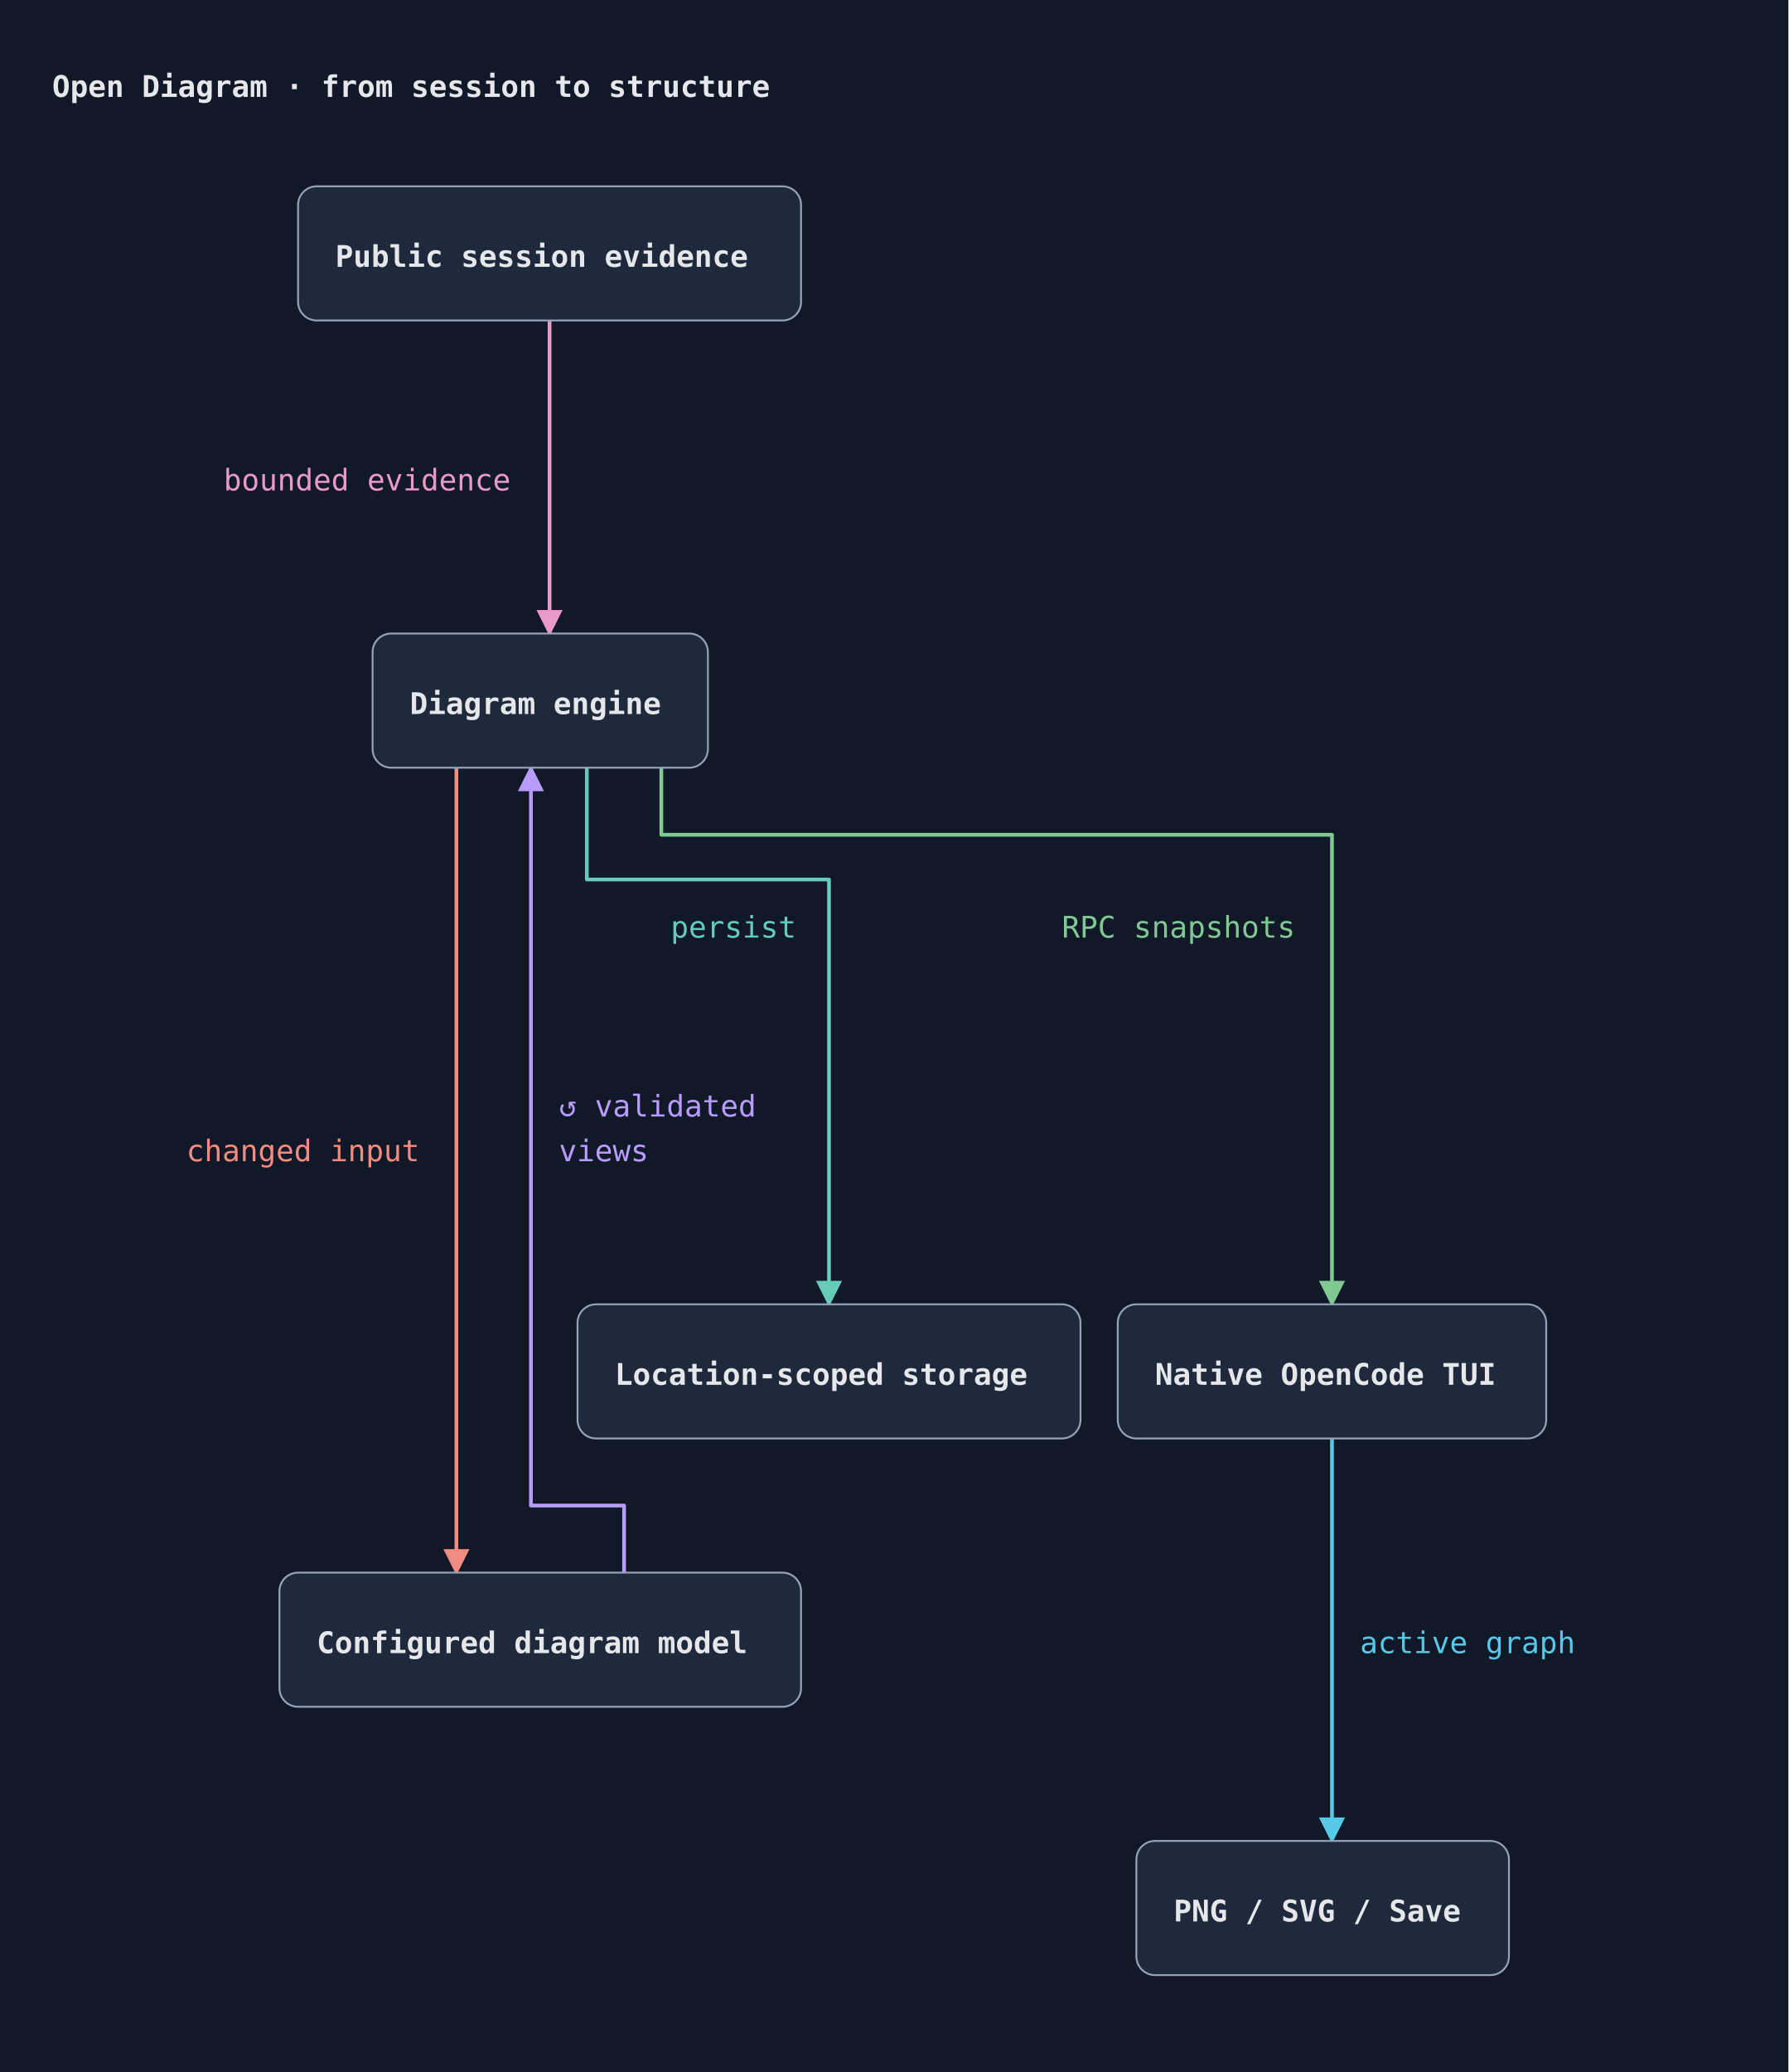
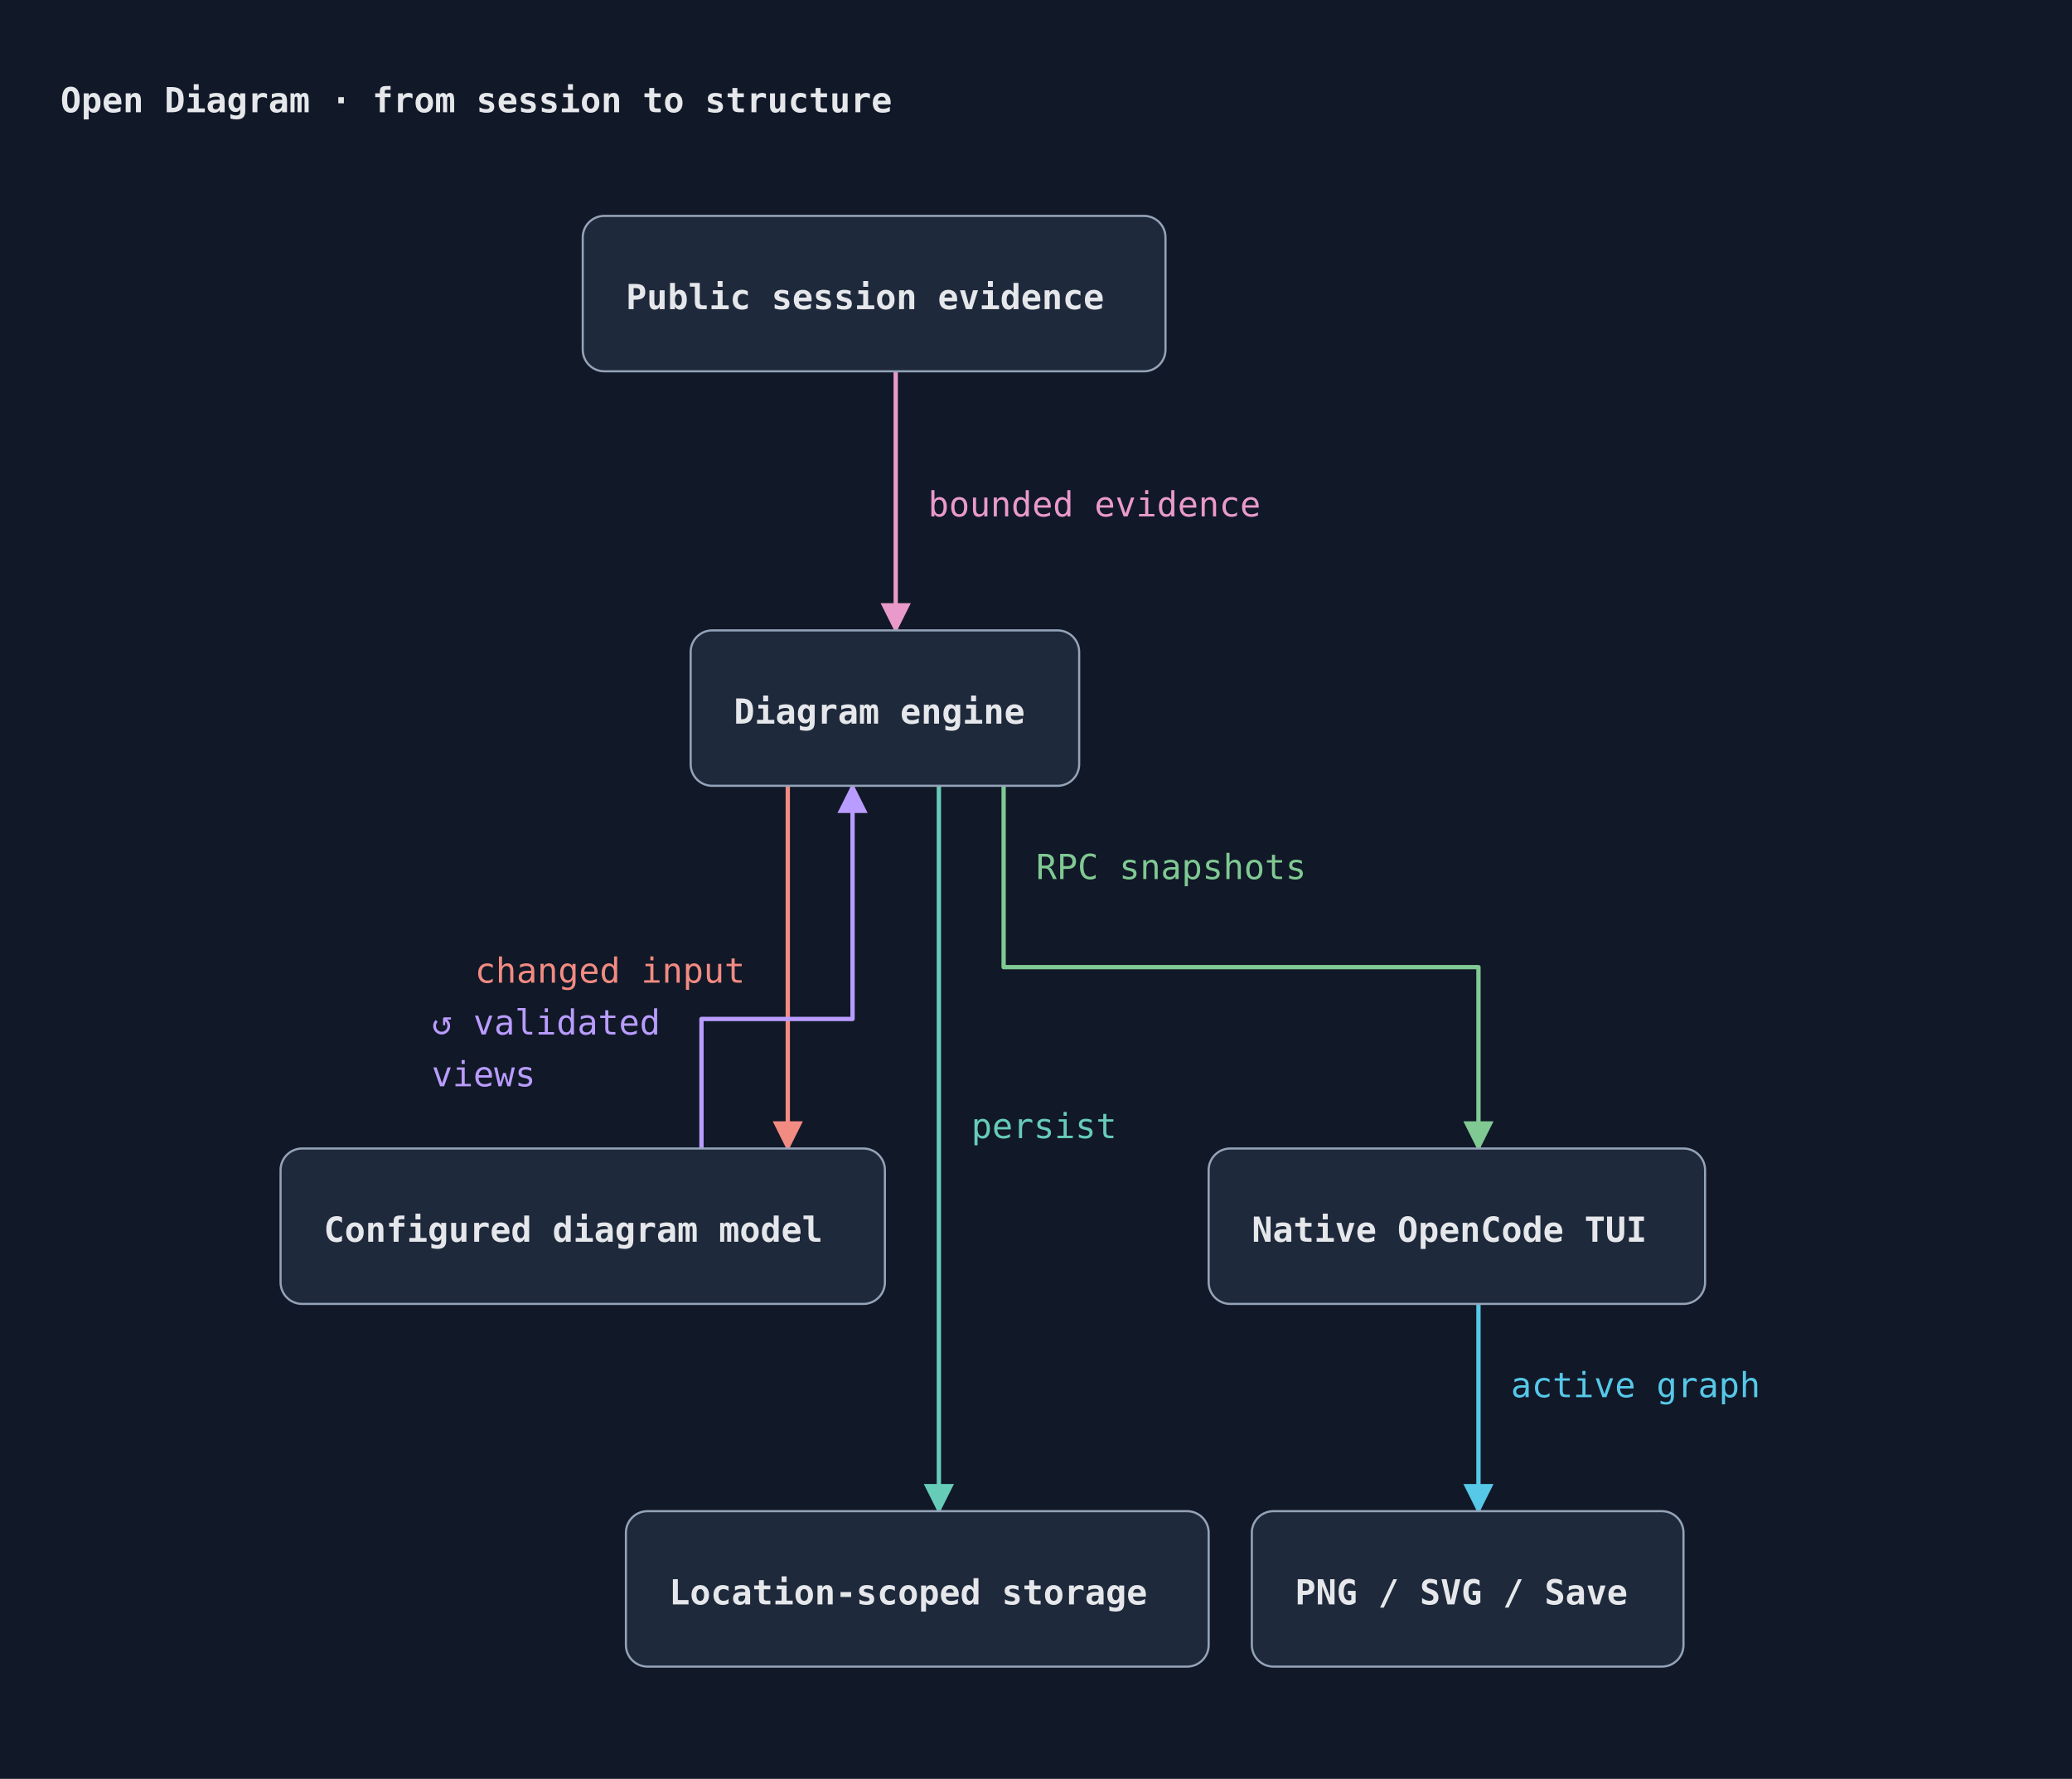
- <svg xmlns="http://www.w3.org/2000/svg" width="960" height="1112" viewBox="0 0 960 1112" role="img">
+ <svg xmlns="http://www.w3.org/2000/svg" width="960" height="824" viewBox="0 0 960 824" role="img">
  <defs>
    <marker id="arrow-6" viewBox="0 0 10 10" refX="9" refY="5" markerWidth="7" markerHeight="7" orient="auto">
      <path d="M0,0 L10,5 L0,10 Z" fill="#e99acb" />
    </marker>
    <marker id="arrow-4" viewBox="0 0 10 10" refX="9" refY="5" markerWidth="7" markerHeight="7" orient="auto">
      <path d="M0,0 L10,5 L0,10 Z" fill="#f28b82" />
    </marker>
    <marker id="arrow-2" viewBox="0 0 10 10" refX="9" refY="5" markerWidth="7" markerHeight="7" orient="auto">
      <path d="M0,0 L10,5 L0,10 Z" fill="#b99cff" />
    </marker>
    <marker id="arrow-7" viewBox="0 0 10 10" refX="9" refY="5" markerWidth="7" markerHeight="7" orient="auto">
      <path d="M0,0 L10,5 L0,10 Z" fill="#66ccb8" />
    </marker>
    <marker id="arrow-3" viewBox="0 0 10 10" refX="9" refY="5" markerWidth="7" markerHeight="7" orient="auto">
      <path d="M0,0 L10,5 L0,10 Z" fill="#80c993" />
    </marker>
    <marker id="arrow-0" viewBox="0 0 10 10" refX="9" refY="5" markerWidth="7" markerHeight="7" orient="auto">
      <path d="M0,0 L10,5 L0,10 Z" fill="#56c8e8" />
    </marker>
  </defs>
  <rect width="100%" height="100%" fill="#111827" />
  <g font-family="DejaVu Sans Mono, monospace" font-size="16">
    <text x="28" y="52" fill="#e5e7eb" font-weight="bold" textLength="400" lengthAdjust="spacingAndGlyphs">Open Diagram · from session to structure</text>
-     <path d="M295,172 L295,184 L295,328 L295,340" fill="none" stroke="#e99acb" stroke-width="2" stroke-linejoin="round" marker-end="url(#arrow-6)" />
-     <text x="120" y="263.2" fill="#e99acb" textLength="160" lengthAdjust="spacingAndGlyphs">bounded evidence</text>
-     <path d="M245,412 L245,424 L245,832 L245,844" fill="none" stroke="#f28b82" stroke-width="2" stroke-linejoin="round" marker-end="url(#arrow-4)" />
-     <text x="100" y="623.2" fill="#f28b82" textLength="130" lengthAdjust="spacingAndGlyphs">changed input</text>
-     <path d="M335,844 L335,832 L335,808 L285,808 L285,424 L285,412" fill="none" stroke="#b99cff" stroke-width="2" stroke-linejoin="round" marker-end="url(#arrow-2)" />
-     <text x="300" y="599.2" fill="#b99cff" textLength="110" lengthAdjust="spacingAndGlyphs">↺ validated</text>
-     <text x="300" y="623.2" fill="#b99cff" textLength="50" lengthAdjust="spacingAndGlyphs">views</text>
-     <path d="M315,412 L315,424 L315,472 L445,472 L445,688 L445,700" fill="none" stroke="#66ccb8" stroke-width="2" stroke-linejoin="round" marker-end="url(#arrow-7)" />
-     <text x="360" y="503.2" fill="#66ccb8" textLength="70" lengthAdjust="spacingAndGlyphs">persist</text>
-     <path d="M355,412 L355,424 L355,448 L715,448 L715,688 L715,700" fill="none" stroke="#80c993" stroke-width="2" stroke-linejoin="round" marker-end="url(#arrow-3)" />
-     <text x="570" y="503.2" fill="#80c993" textLength="130" lengthAdjust="spacingAndGlyphs">RPC snapshots</text>
-     <path d="M715,772 L715,784 L715,976 L715,988" fill="none" stroke="#56c8e8" stroke-width="2" stroke-linejoin="round" marker-end="url(#arrow-0)" />
-     <text x="730" y="887.2" fill="#56c8e8" textLength="120" lengthAdjust="spacingAndGlyphs">active graph</text>
-     <rect x="160" y="100" width="270" height="72" rx="10" fill="#1e293b" stroke="#94a3b8" />
-     <text x="180" y="143.2" fill="#e5e7eb" font-weight="bold" textLength="230" lengthAdjust="spacingAndGlyphs">Public session evidence</text>
-     <rect x="200" y="340" width="180" height="72" rx="10" fill="#1e293b" stroke="#94a3b8" />
-     <text x="220" y="383.2" fill="#e5e7eb" font-weight="bold" textLength="140" lengthAdjust="spacingAndGlyphs">Diagram engine</text>
-     <rect x="310" y="700" width="270" height="72" rx="10" fill="#1e293b" stroke="#94a3b8" />
-     <text x="330" y="743.2" fill="#e5e7eb" font-weight="bold" textLength="230" lengthAdjust="spacingAndGlyphs">Location-scoped storage</text>
-     <rect x="600" y="700" width="230" height="72" rx="10" fill="#1e293b" stroke="#94a3b8" />
-     <text x="620" y="743.2" fill="#e5e7eb" font-weight="bold" textLength="190" lengthAdjust="spacingAndGlyphs">Native OpenCode TUI</text>
-     <rect x="150" y="844" width="280" height="72" rx="10" fill="#1e293b" stroke="#94a3b8" />
-     <text x="170" y="887.2" fill="#e5e7eb" font-weight="bold" textLength="240" lengthAdjust="spacingAndGlyphs">Configured diagram model</text>
-     <rect x="610" y="988" width="200" height="72" rx="10" fill="#1e293b" stroke="#94a3b8" />
-     <text x="630" y="1031.2" fill="#e5e7eb" font-weight="bold" textLength="160" lengthAdjust="spacingAndGlyphs">PNG / SVG / Save</text>
+     <path d="M415,172 L415,184 L415,280 L415,292" fill="none" stroke="#e99acb" stroke-width="2" stroke-linejoin="round" marker-end="url(#arrow-6)" />
+     <text x="430" y="239.2" fill="#e99acb" textLength="160" lengthAdjust="spacingAndGlyphs">bounded evidence</text>
+     <path d="M365,364 L365,376 L365,520 L365,532" fill="none" stroke="#f28b82" stroke-width="2" stroke-linejoin="round" marker-end="url(#arrow-4)" />
+     <text x="220" y="455.2" fill="#f28b82" textLength="130" lengthAdjust="spacingAndGlyphs">changed input</text>
+     <path d="M325,532 L325,520 L325,472 L395,472 L395,376 L395,364" fill="none" stroke="#b99cff" stroke-width="2" stroke-linejoin="round" marker-end="url(#arrow-2)" />
+     <text x="200" y="479.2" fill="#b99cff" textLength="110" lengthAdjust="spacingAndGlyphs">↺ validated</text>
+     <text x="200" y="503.2" fill="#b99cff" textLength="50" lengthAdjust="spacingAndGlyphs">views</text>
+     <path d="M435,364 L435,376 L435,688 L435,700" fill="none" stroke="#66ccb8" stroke-width="2" stroke-linejoin="round" marker-end="url(#arrow-7)" />
+     <text x="450" y="527.2" fill="#66ccb8" textLength="70" lengthAdjust="spacingAndGlyphs">persist</text>
+     <path d="M465,364 L465,376 L465,448 L685,448 L685,520 L685,532" fill="none" stroke="#80c993" stroke-width="2" stroke-linejoin="round" marker-end="url(#arrow-3)" />
+     <text x="480" y="407.2" fill="#80c993" textLength="130" lengthAdjust="spacingAndGlyphs">RPC snapshots</text>
+     <path d="M685,604 L685,616 L685,688 L685,700" fill="none" stroke="#56c8e8" stroke-width="2" stroke-linejoin="round" marker-end="url(#arrow-0)" />
+     <text x="700" y="647.2" fill="#56c8e8" textLength="120" lengthAdjust="spacingAndGlyphs">active graph</text>
+     <rect x="270" y="100" width="270" height="72" rx="10" fill="#1e293b" stroke="#94a3b8" />
+     <text x="290" y="143.2" fill="#e5e7eb" font-weight="bold" textLength="230" lengthAdjust="spacingAndGlyphs">Public session evidence</text>
+     <rect x="320" y="292" width="180" height="72" rx="10" fill="#1e293b" stroke="#94a3b8" />
+     <text x="340" y="335.2" fill="#e5e7eb" font-weight="bold" textLength="140" lengthAdjust="spacingAndGlyphs">Diagram engine</text>
+     <rect x="130" y="532" width="280" height="72" rx="10" fill="#1e293b" stroke="#94a3b8" />
+     <text x="150" y="575.2" fill="#e5e7eb" font-weight="bold" textLength="240" lengthAdjust="spacingAndGlyphs">Configured diagram model</text>
+     <rect x="560" y="532" width="230" height="72" rx="10" fill="#1e293b" stroke="#94a3b8" />
+     <text x="580" y="575.2" fill="#e5e7eb" font-weight="bold" textLength="190" lengthAdjust="spacingAndGlyphs">Native OpenCode TUI</text>
+     <rect x="290" y="700" width="270" height="72" rx="10" fill="#1e293b" stroke="#94a3b8" />
+     <text x="310" y="743.2" fill="#e5e7eb" font-weight="bold" textLength="230" lengthAdjust="spacingAndGlyphs">Location-scoped storage</text>
+     <rect x="580" y="700" width="200" height="72" rx="10" fill="#1e293b" stroke="#94a3b8" />
+     <text x="600" y="743.2" fill="#e5e7eb" font-weight="bold" textLength="160" lengthAdjust="spacingAndGlyphs">PNG / SVG / Save</text>
  </g>
</svg>
